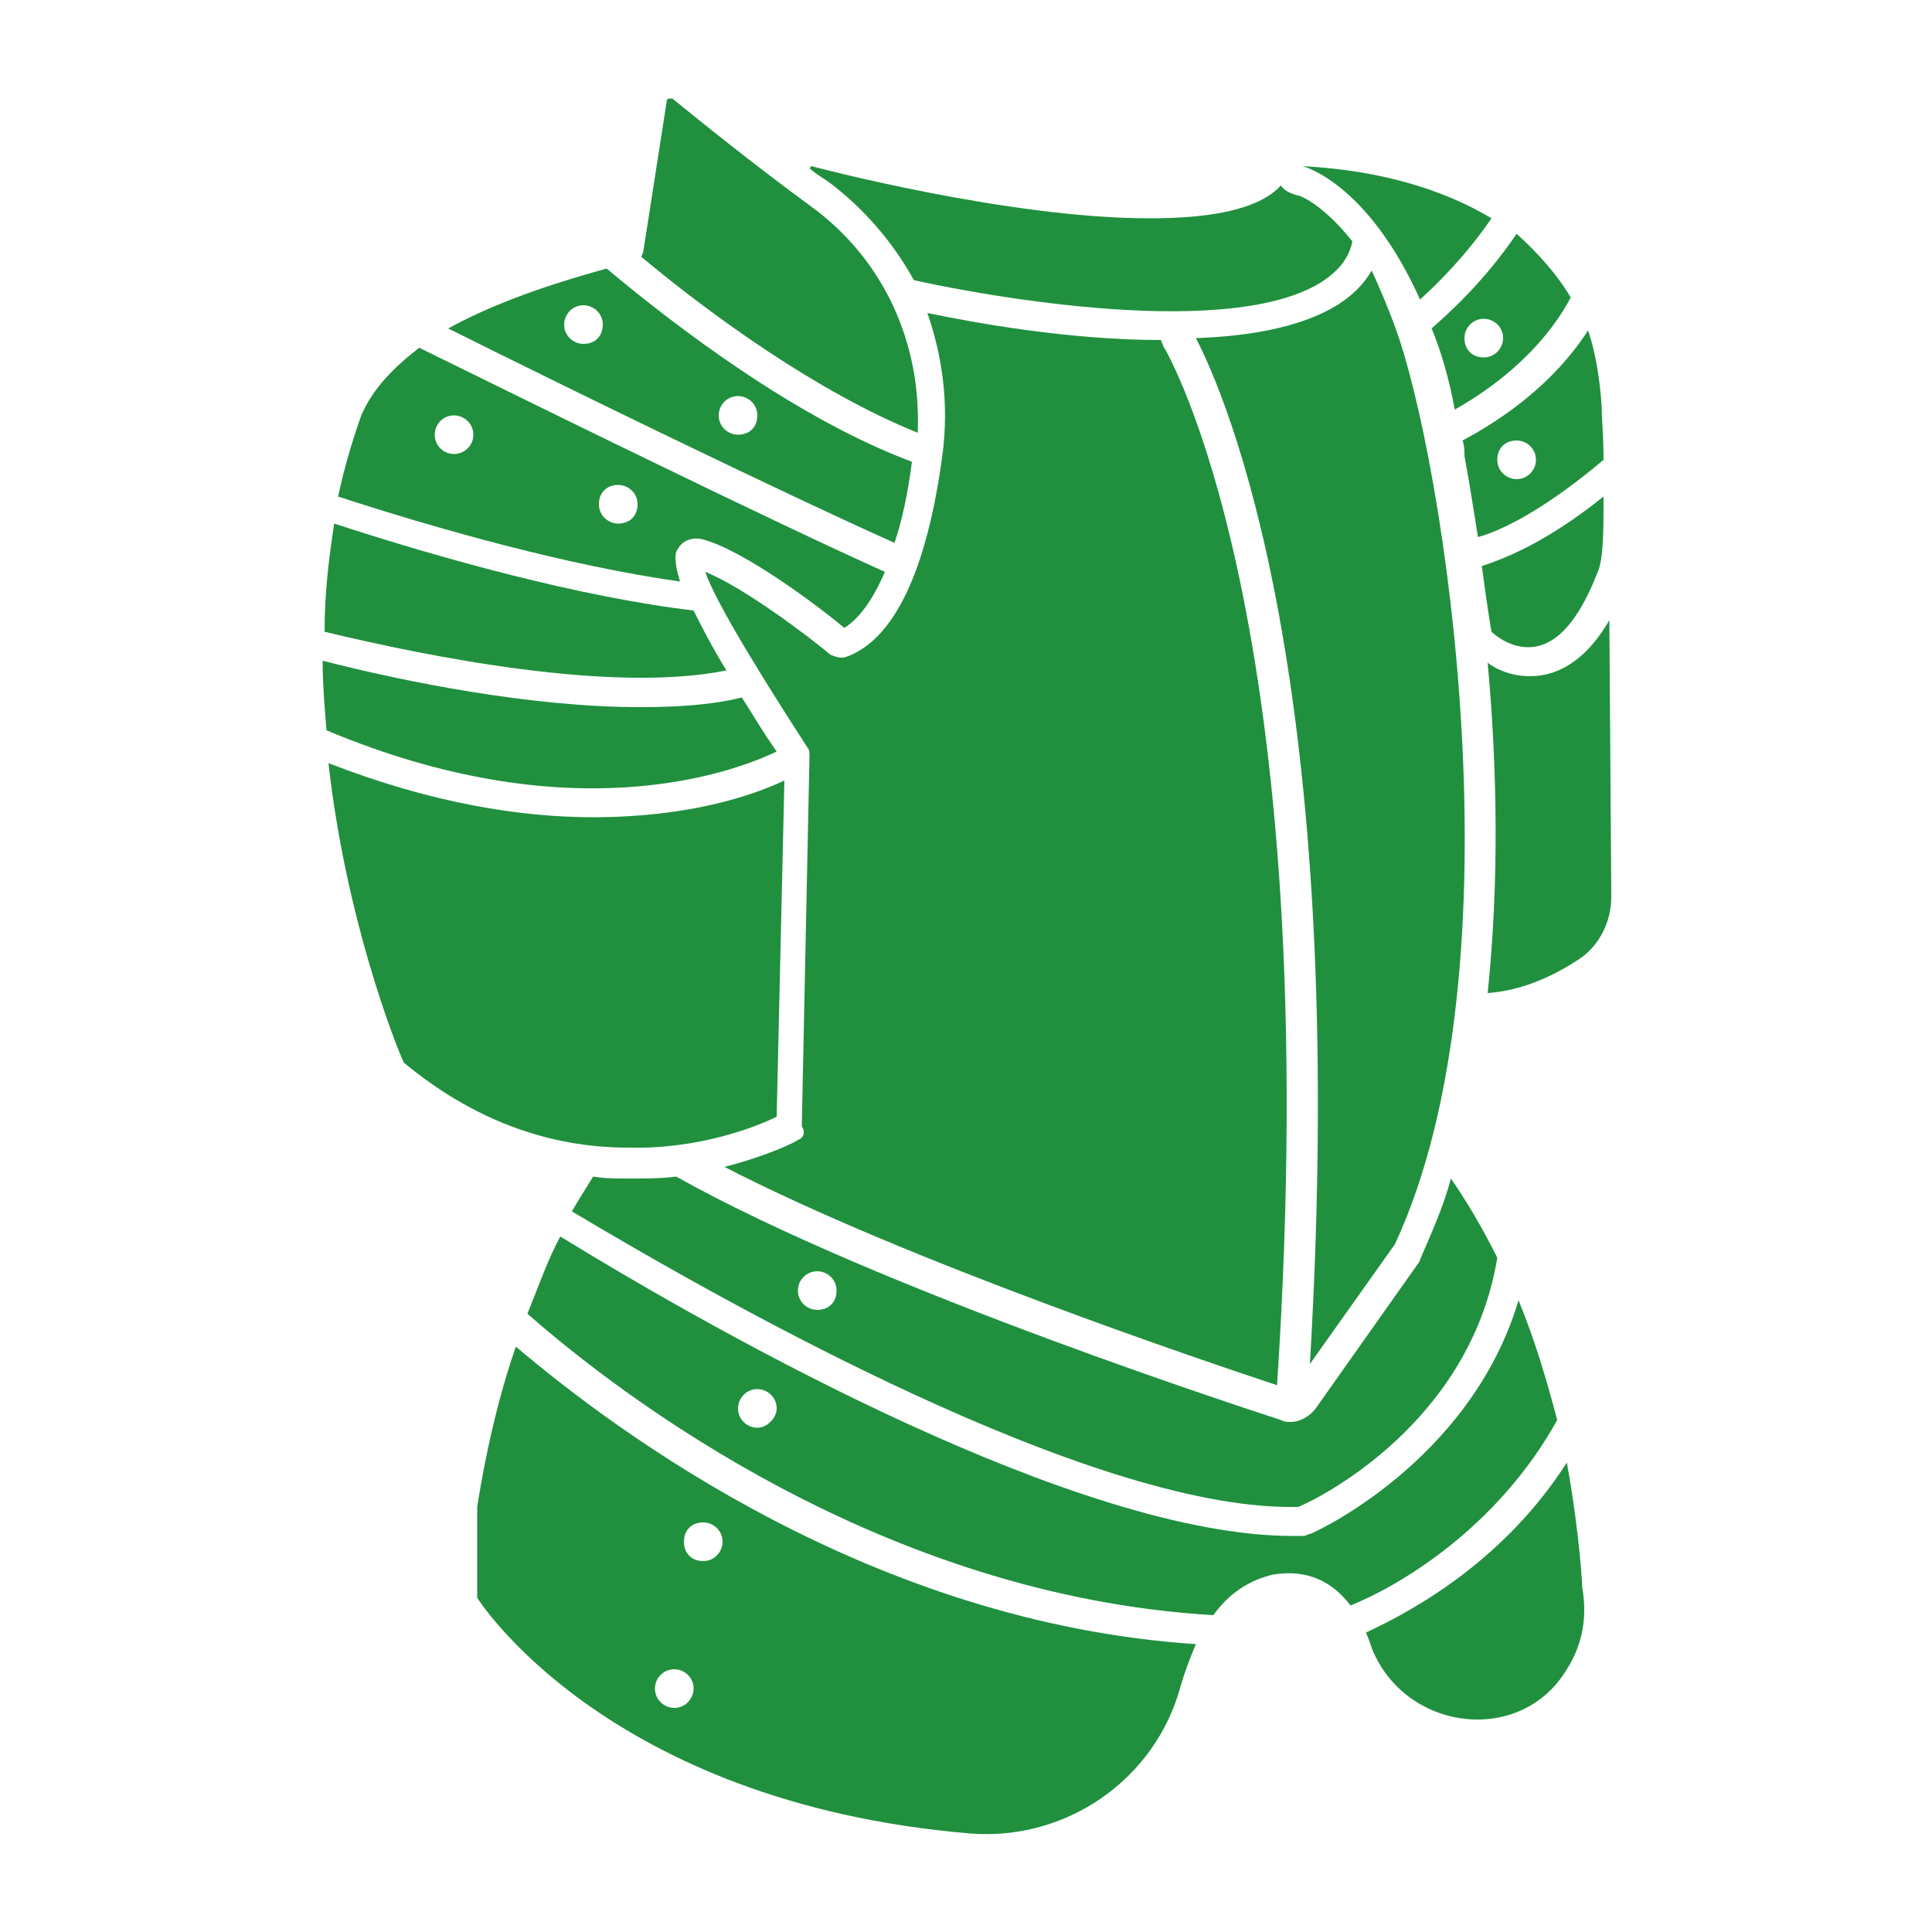
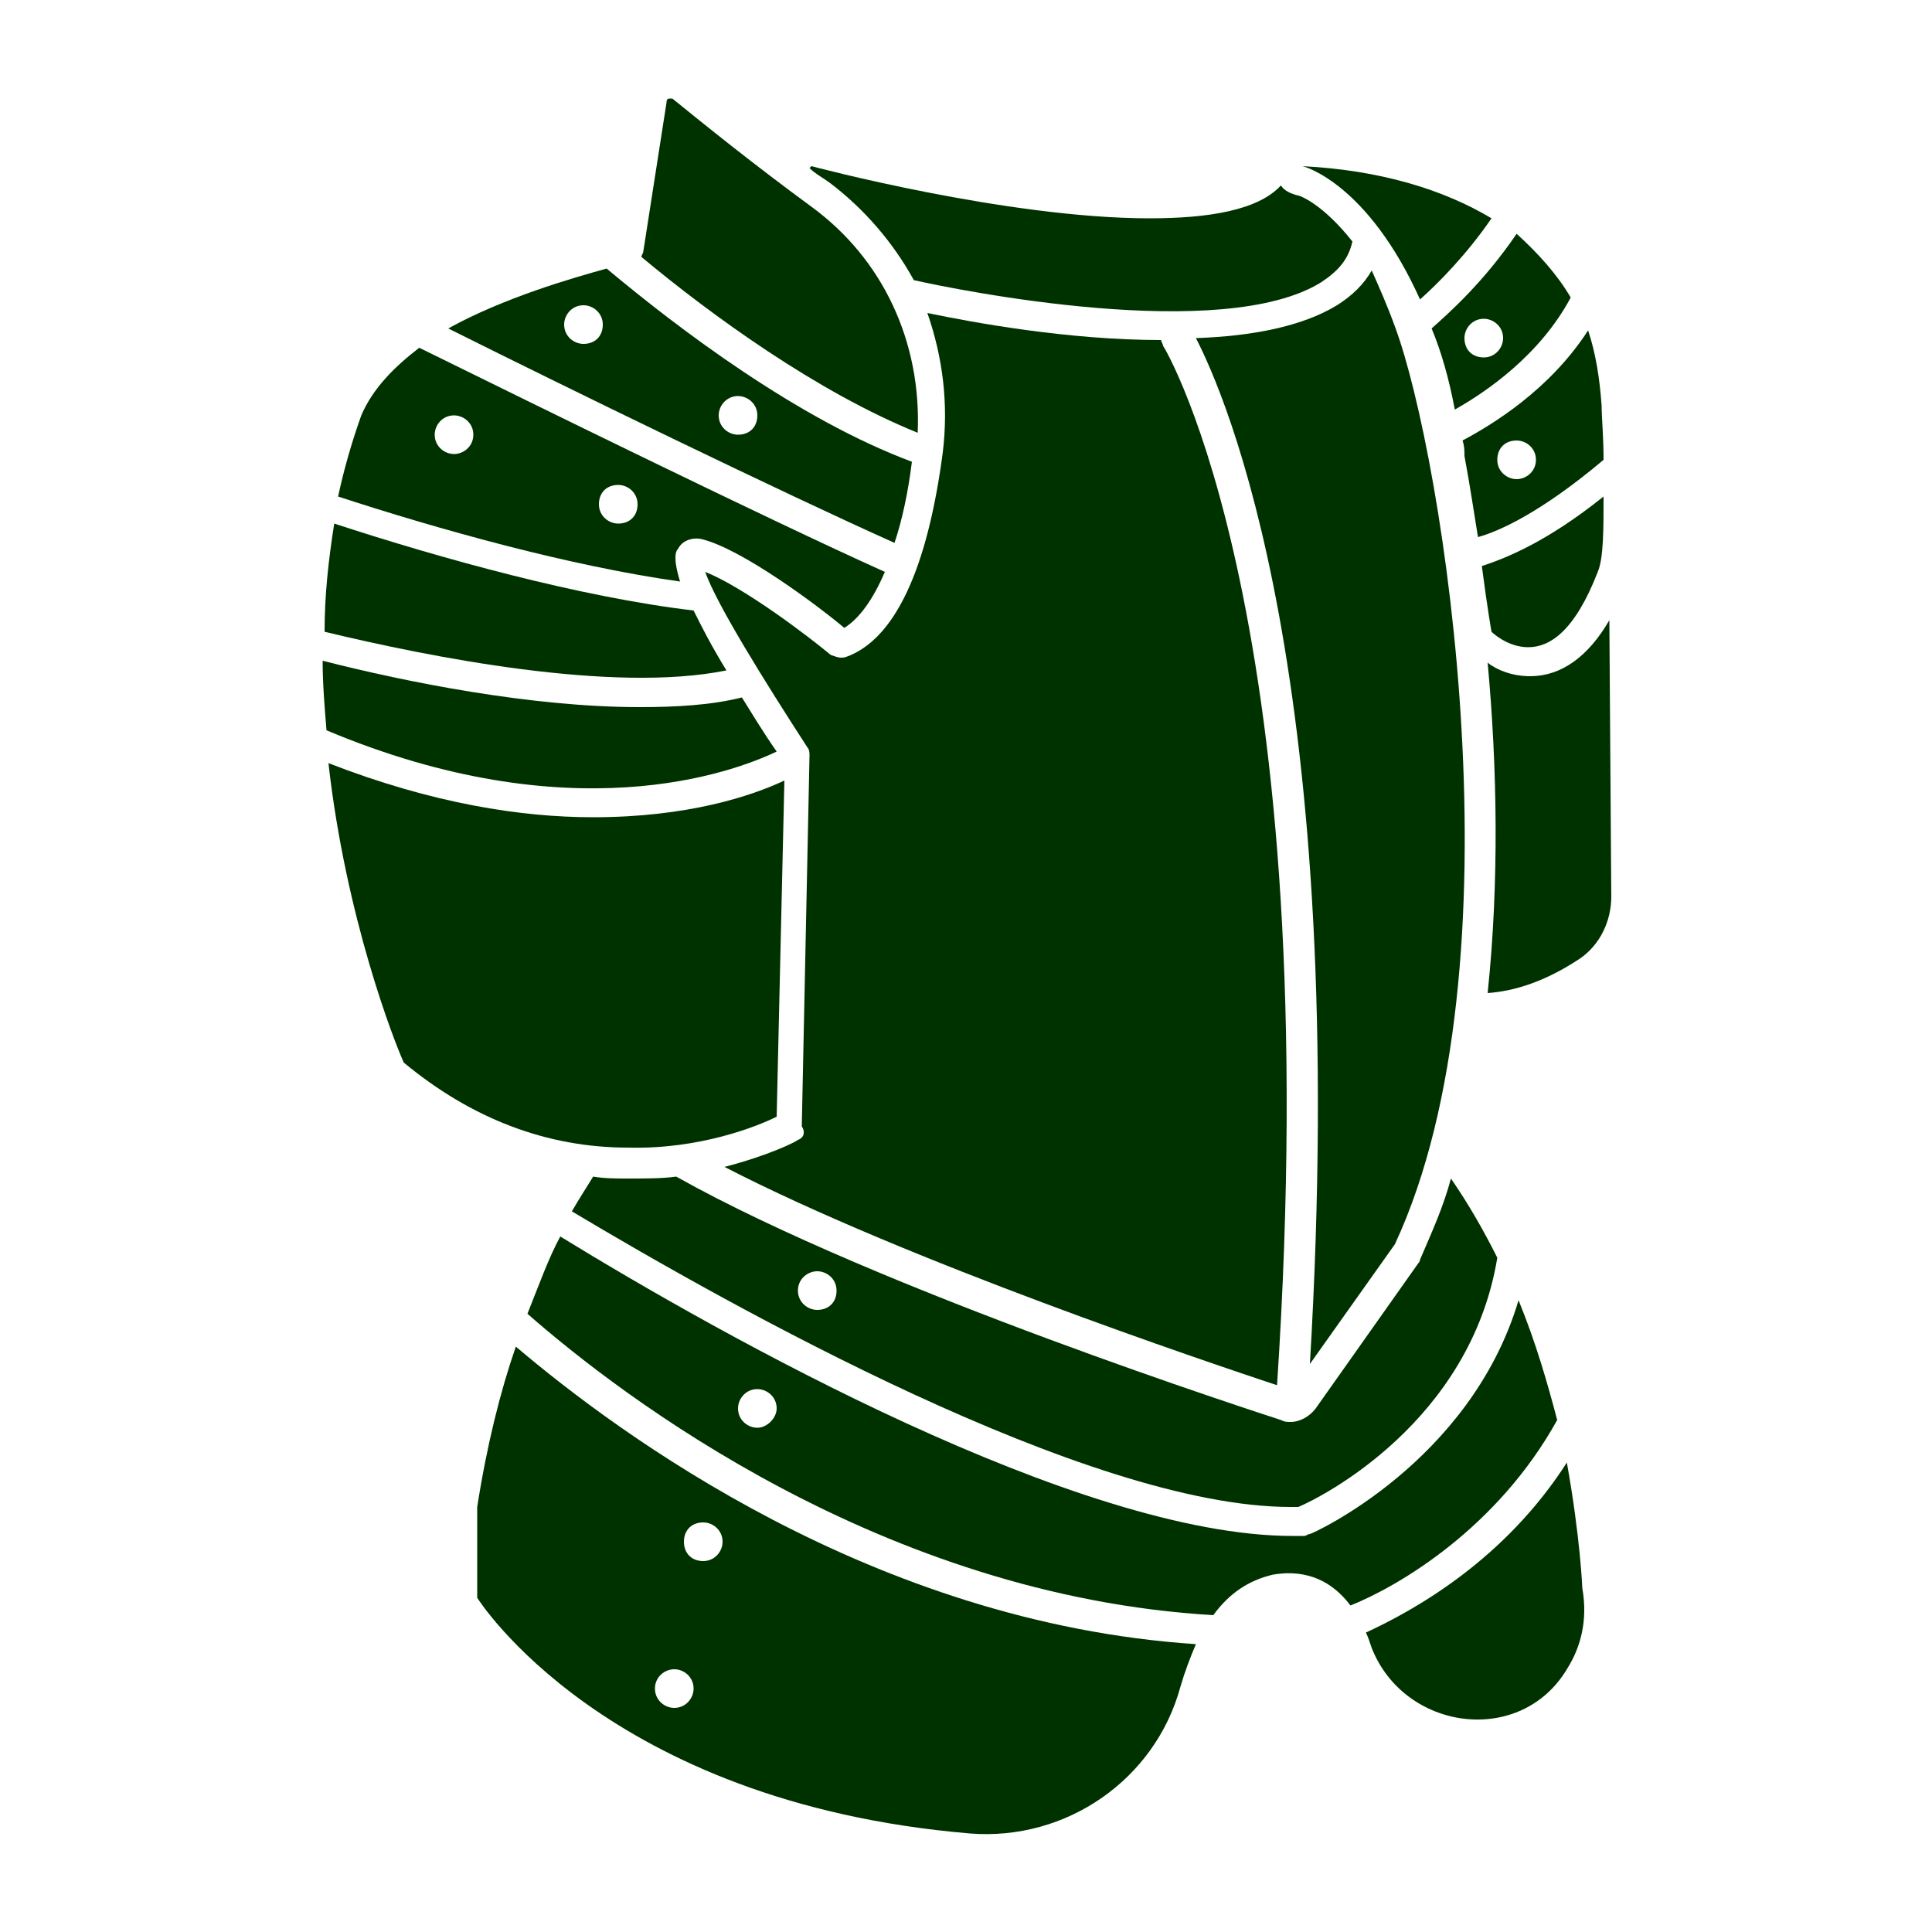
- <svg xmlns="http://www.w3.org/2000/svg" fill="#20903e" version="1.1" x="0px" y="0px" viewBox="0 0 100 100" enable-background="new 0 0 100 100" xml:space="preserve">
+ <svg xmlns="http://www.w3.org/2000/svg" fill="#003200" version="1.1" x="0px" y="0px" viewBox="0 0 100 100" enable-background="new 0 0 100 100" xml:space="preserve">
  <g>
    <path d="M72.2,64.4c6.7-14.4,2.5-40.8,0-47.5c-0.4-1.1-0.8-2-1.2-2.9c-0.4,0.7-1,1.3-1.8,1.8c-1.8,1.1-4.4,1.6-7.3,1.7   c1.5,2.9,8,17.6,5.9,53.1L72.2,64.4z" />
    <path d="M24.7,78v4.7c0,0,6.6,10.6,25.5,12.2c5,0.4,9.6-2.8,10.9-7.6c0.2-0.7,0.5-1.5,0.8-2.2C45.2,84,32,74.2,26.7,69.7   C25.9,72,25.2,74.8,24.7,78z M36.4,78.8c0.5,0,1,0.4,1,1c0,0.5-0.4,1-1,1s-1-0.4-1-1C35.4,79.2,35.8,78.8,36.4,78.8z M34.9,86.4   c0.5,0,1,0.4,1,1c0,0.5-0.4,1-1,1c-0.5,0-1-0.4-1-1C33.9,86.8,34.4,86.4,34.9,86.4z" />
    <path d="M81.1,75.7c-3.2,5-7.8,7.6-10.4,8.8c0.1,0.2,0.2,0.5,0.3,0.8c1.7,4.3,7.7,5.1,10.1,1.1c0.7-1.1,1.1-2.5,0.8-4.2   C81.9,82.2,81.8,79.6,81.1,75.7z" />
    <path d="M80.6,73.5c-0.5-1.9-1.1-4-2-6.2c-2.5,8.4-10.7,12.1-10.8,12.1c-0.1,0-0.2,0.1-0.3,0.1c-0.2,0-0.4,0-0.6,0   c-11.1,0-29.6-10.4-37.9-15.5c-0.6,1.1-1.1,2.5-1.7,4c4.9,4.3,18.4,14.6,35.5,15.6c0.8-1.1,1.8-1.8,3.1-2.1c1.8-0.3,3.1,0.4,4,1.6   C72.4,82.1,77.5,79.1,80.6,73.5z M39.2,73.9c-0.5,0-1-0.4-1-1c0-0.5,0.4-1,1-1c0.5,0,1,0.4,1,1C40.2,73.4,39.7,73.9,39.2,73.9z" />
    <path d="M74.1,17c0.5,1.2,0.9,2.6,1.2,4.2c1.6-0.9,4.4-2.8,6-5.8c-0.7-1.2-1.7-2.3-2.8-3.3C76.8,14.6,75,16.2,74.1,17z M76.8,16.5   c0.5,0,1,0.4,1,1c0,0.5-0.4,1-1,1s-1-0.4-1-1C75.8,17,76.2,16.5,76.8,16.5z" />
    <path d="M77.2,32.7c0,0,0.8,0.8,1.9,0.8c1.1,0,2.4-0.8,3.6-3.9c0.3-0.7,0.3-2.2,0.3-3.9c-3,2.4-5.1,3.2-6.3,3.6   C77,31.6,77.2,32.7,77.2,32.7z" />
    <path d="M73.5,15.5c0.9-0.8,2.4-2.3,3.7-4.2c-2.5-1.5-5.8-2.5-9.8-2.7C67.5,8.6,70.8,9.5,73.5,15.5z" />
    <path d="M75.7,22.8c0.1,0.3,0.1,0.5,0.1,0.8c0.3,1.6,0.5,3,0.7,4.2c1.1-0.3,3.3-1.3,6.5-4c0-1.2-0.1-2.2-0.1-2.8   c-0.1-1.4-0.3-2.7-0.7-3.9C80.2,20.2,77.2,22,75.7,22.8z M78.5,24.8c-0.5,0-1-0.4-1-1s0.4-1,1-1c0.5,0,1,0.4,1,1S79,24.8,78.5,24.8   z" />
    <path d="M40.2,38.9c-0.7-1-1.3-2-1.8-2.8c-1.6,0.4-3.4,0.5-5.3,0.5c-5.6,0-12.1-1.3-16.4-2.4c0,1.2,0.1,2.4,0.2,3.6   C29.5,43.1,37.9,40,40.2,38.9z" />
    <path d="M37.6,34.7c-0.8-1.3-1.3-2.3-1.7-3.1c-5.9-0.7-13.1-2.7-18.6-4.5c-0.3,1.9-0.5,3.7-0.5,5.6C22.2,34,31.7,35.9,37.6,34.7z" />
    <path d="M47.2,23.9c-5.9-2.2-12.1-6.9-15.8-10c-1.8,0.5-5.3,1.5-8.2,3.1c6.4,3.2,17.3,8.5,23.1,11.1C46.7,26.9,47,25.5,47.2,23.9z    M30.2,17.8c-0.5,0-1-0.4-1-1c0-0.5,0.4-1,1-1c0.5,0,1,0.4,1,1C31.2,17.4,30.8,17.8,30.2,17.8z M38.2,22.5c-0.5,0-1-0.4-1-1   c0-0.5,0.4-1,1-1c0.5,0,1,0.4,1,1C39.2,22.1,38.8,22.5,38.2,22.5z" />
    <path d="M40.2,57.8l0.4-17.4c-1.7,0.8-5,1.9-9.9,1.9c-3.7,0-8.3-0.7-13.7-2.8c0.9,8,3.4,14.4,3.9,15.5c3.5,2.9,7.4,4.4,11.6,4.4   C36.2,59.5,39.2,58.3,40.2,57.8z" />
    <path d="M42,10.7c-3-2.2-5.6-4.3-7.2-5.6c0,0-0.1,0-0.1,0c-0.1,0-0.2,0-0.2,0.2l-1.2,7.7c0,0.1-0.1,0.2-0.1,0.3   c3.6,3,9.1,7,14.3,9.1C47.7,17.7,45.7,13.4,42,10.7z" />
    <path d="M35.1,28.4c0.2-0.4,0.7-0.6,1.2-0.5c2.1,0.5,6.1,3.5,7.4,4.6c0.8-0.5,1.5-1.5,2.1-2.9c-6-2.7-17.8-8.5-24.1-11.6   c-1.3,1-2.4,2.1-3,3.5c-0.5,1.4-0.9,2.8-1.2,4.2c5.2,1.7,12,3.6,17.7,4.4C34.8,28.8,35,28.5,35.1,28.4z M23.5,23.5   c-0.5,0-1-0.4-1-1c0-0.5,0.4-1,1-1c0.5,0,1,0.4,1,1C24.5,23.1,24,23.5,23.5,23.5z M32,27.1c-0.5,0-1-0.4-1-1s0.4-1,1-1   c0.5,0,1,0.4,1,1S32.6,27.1,32,27.1z" />
    <path d="M83.3,32.1c-1.1,1.9-2.5,2.9-4.1,2.9c-0.9,0-1.7-0.3-2.2-0.7c0.5,5.4,0.6,11.4,0,17.1c1.4-0.1,3-0.6,4.8-1.8   c1-0.7,1.6-1.9,1.6-3.2L83.3,32.1z" />
    <path d="M41.3,59c-0.1,0.1-1.5,0.8-3.8,1.4c9.5,4.9,25,10.1,28.6,11.3c2.6-39.6-5.8-53.7-5.9-53.8c0-0.1-0.1-0.2-0.1-0.3   c-4.8,0-9.7-0.9-12.1-1.4c0.8,2.3,1.1,4.7,0.8,7.2c-0.8,6.1-2.5,9.7-5,10.6c-0.3,0.1-0.5,0-0.8-0.1c-1.2-1-4.5-3.5-6.5-4.3   c0.6,1.7,3.1,5.7,5.3,9.1c0.1,0.1,0.1,0.3,0.1,0.4l-0.4,19.2C41.7,58.6,41.6,58.9,41.3,59z" />
    <path d="M47.3,14.5c2.2,0.5,16,3.3,21.1,0.1c0.9-0.6,1.4-1.2,1.6-2.1c-1.5-1.9-2.7-2.4-2.9-2.4c-0.3-0.1-0.6-0.2-0.8-0.5   c-1.2,1.3-3.8,1.7-6.8,1.7c-7.4,0-17.5-2.7-17.5-2.7l-0.1,0.1c0.3,0.3,0.7,0.5,1.1,0.8C44.7,10.8,46.2,12.5,47.3,14.5z" />
    <path d="M32.5,61c-0.6,0-1.2,0-1.8-0.1c-0.3,0.5-0.7,1.1-1.1,1.8C37.8,67.6,56.3,78,66.8,78c0.1,0,0.3,0,0.4,0   c1.2-0.5,8.9-4.4,10.3-12.9c-0.7-1.4-1.5-2.8-2.4-4.1c-0.4,1.5-1,2.8-1.6,4.2c0,0.1-0.1,0.2-0.1,0.2l-5.3,7.5   c-0.3,0.4-0.8,0.7-1.3,0.7c-0.2,0-0.3,0-0.5-0.1c-0.9-0.3-20.8-6.7-31.3-12.6C34.3,61,33.4,61,32.5,61z M42.3,65.8c0.5,0,1,0.4,1,1   s-0.4,1-1,1c-0.5,0-1-0.4-1-1S41.8,65.8,42.3,65.8z" />
  </g>
</svg>
